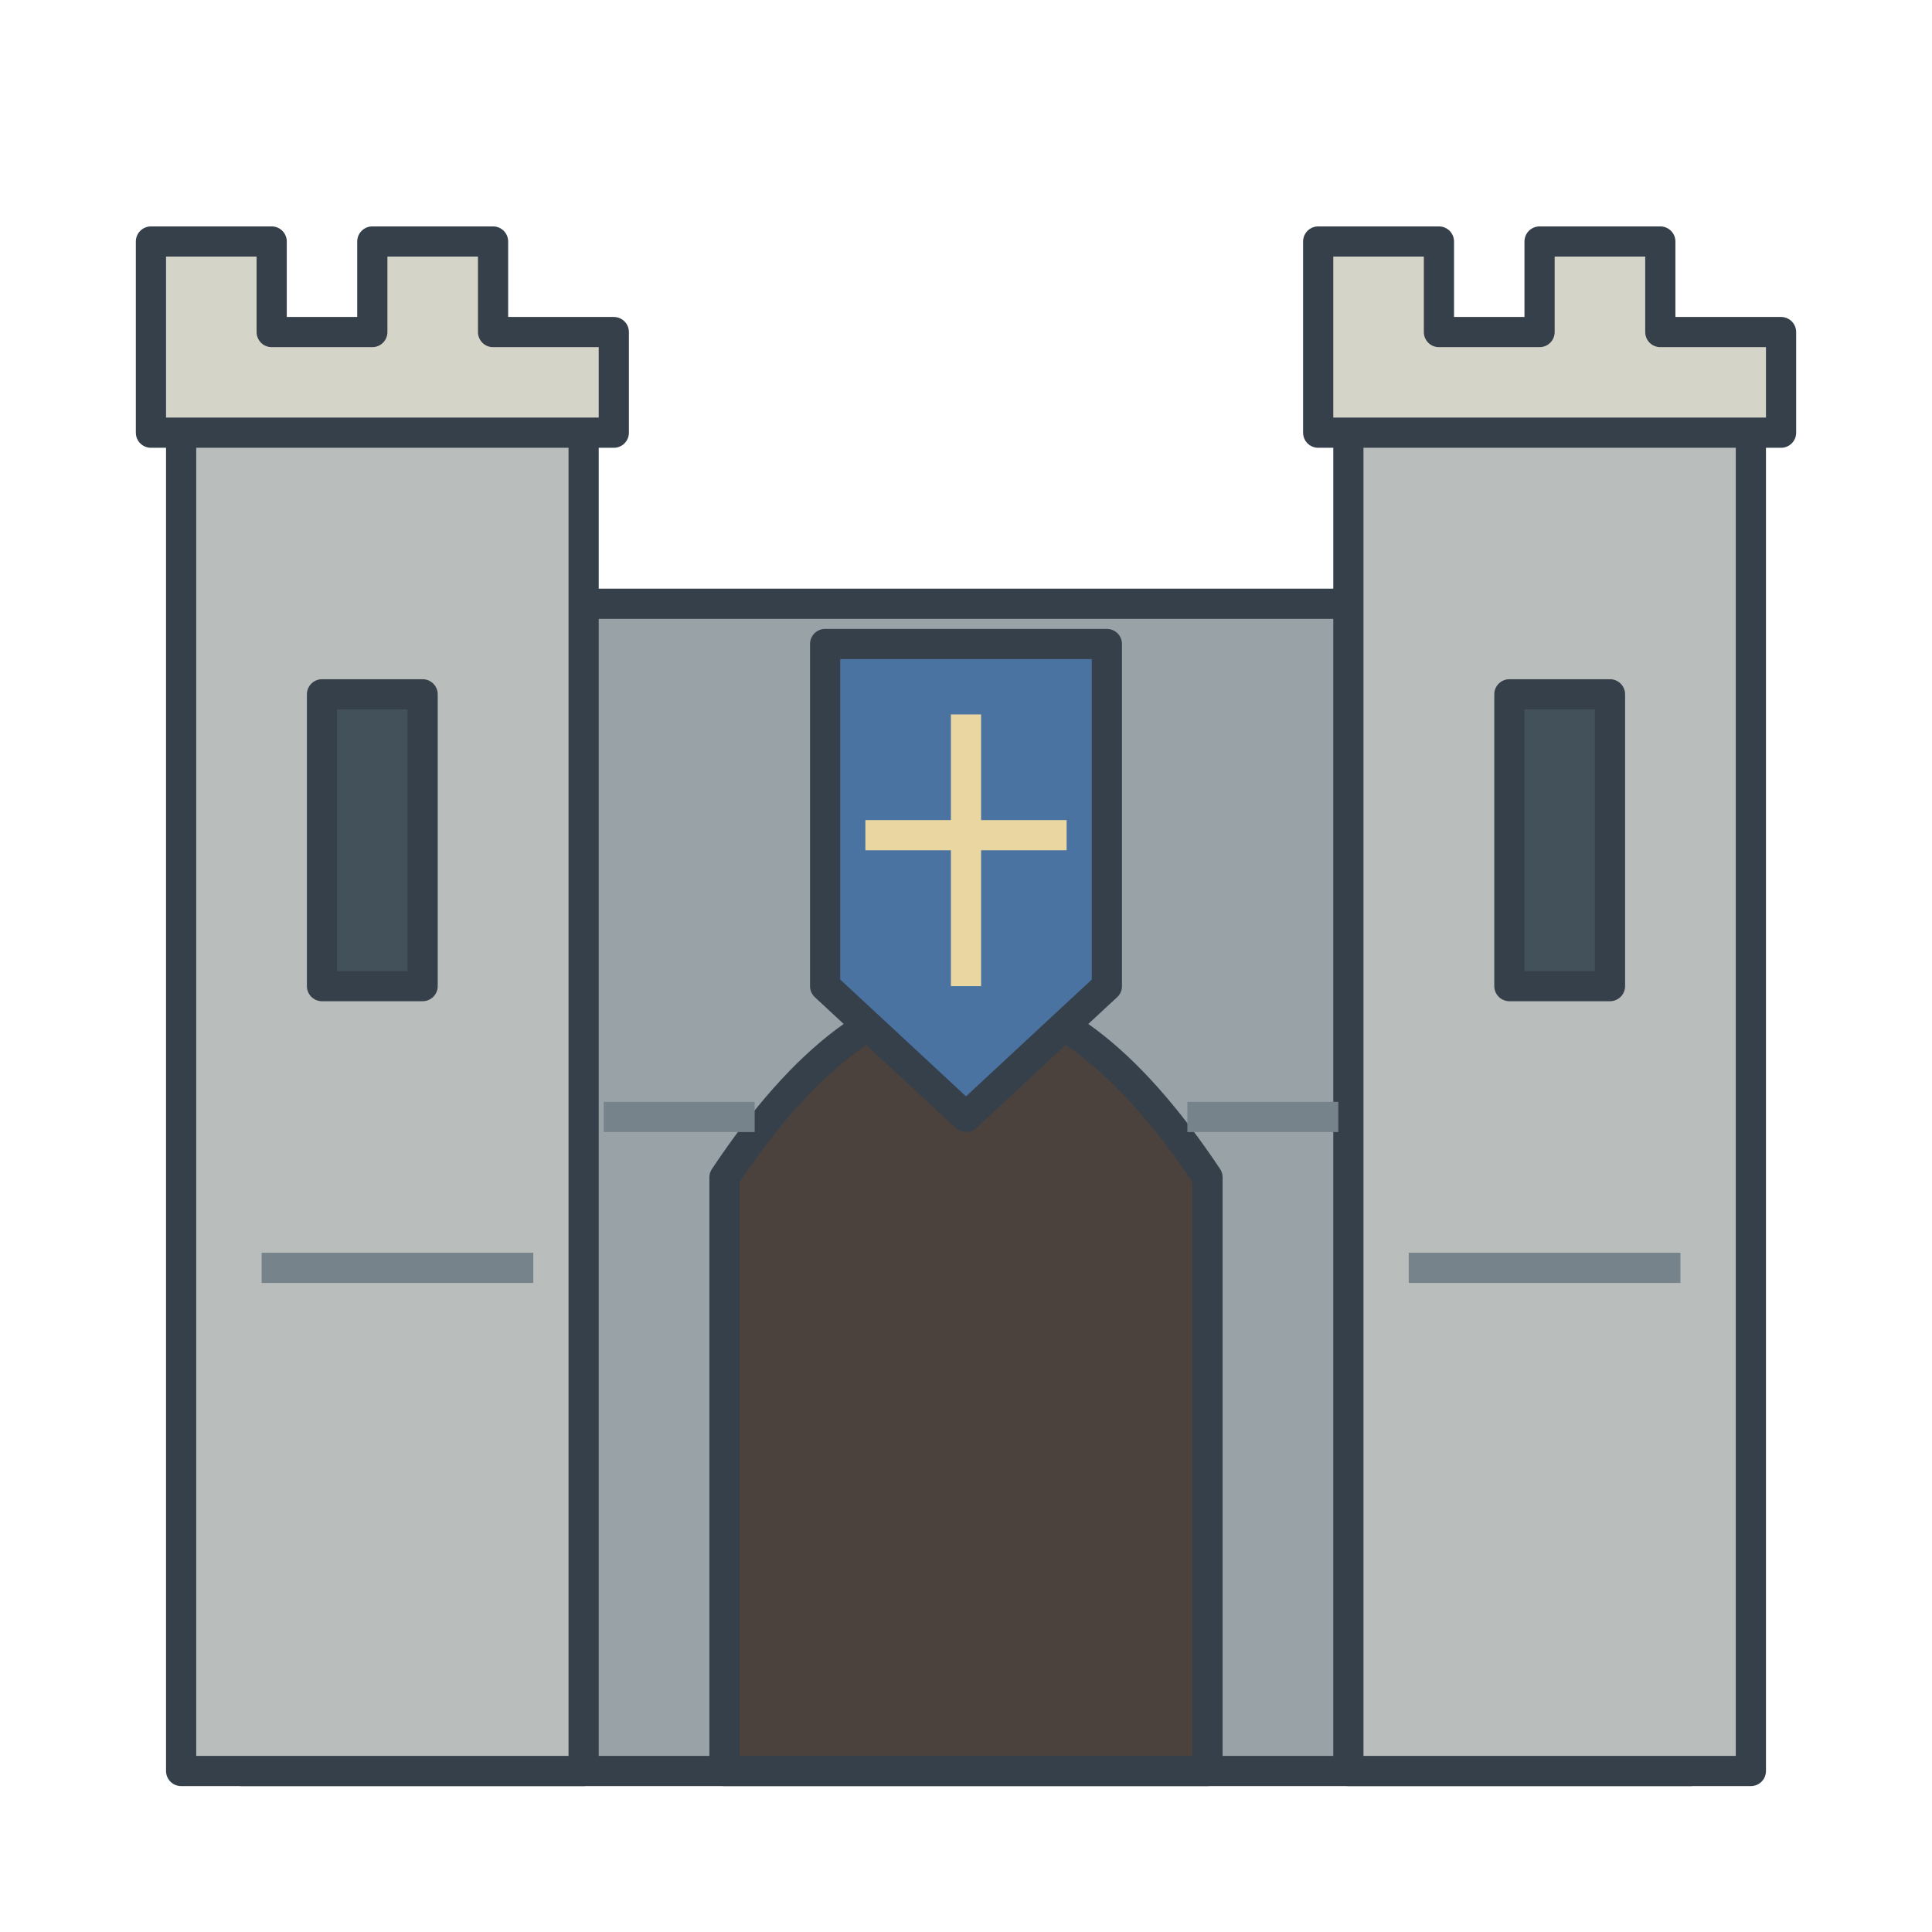
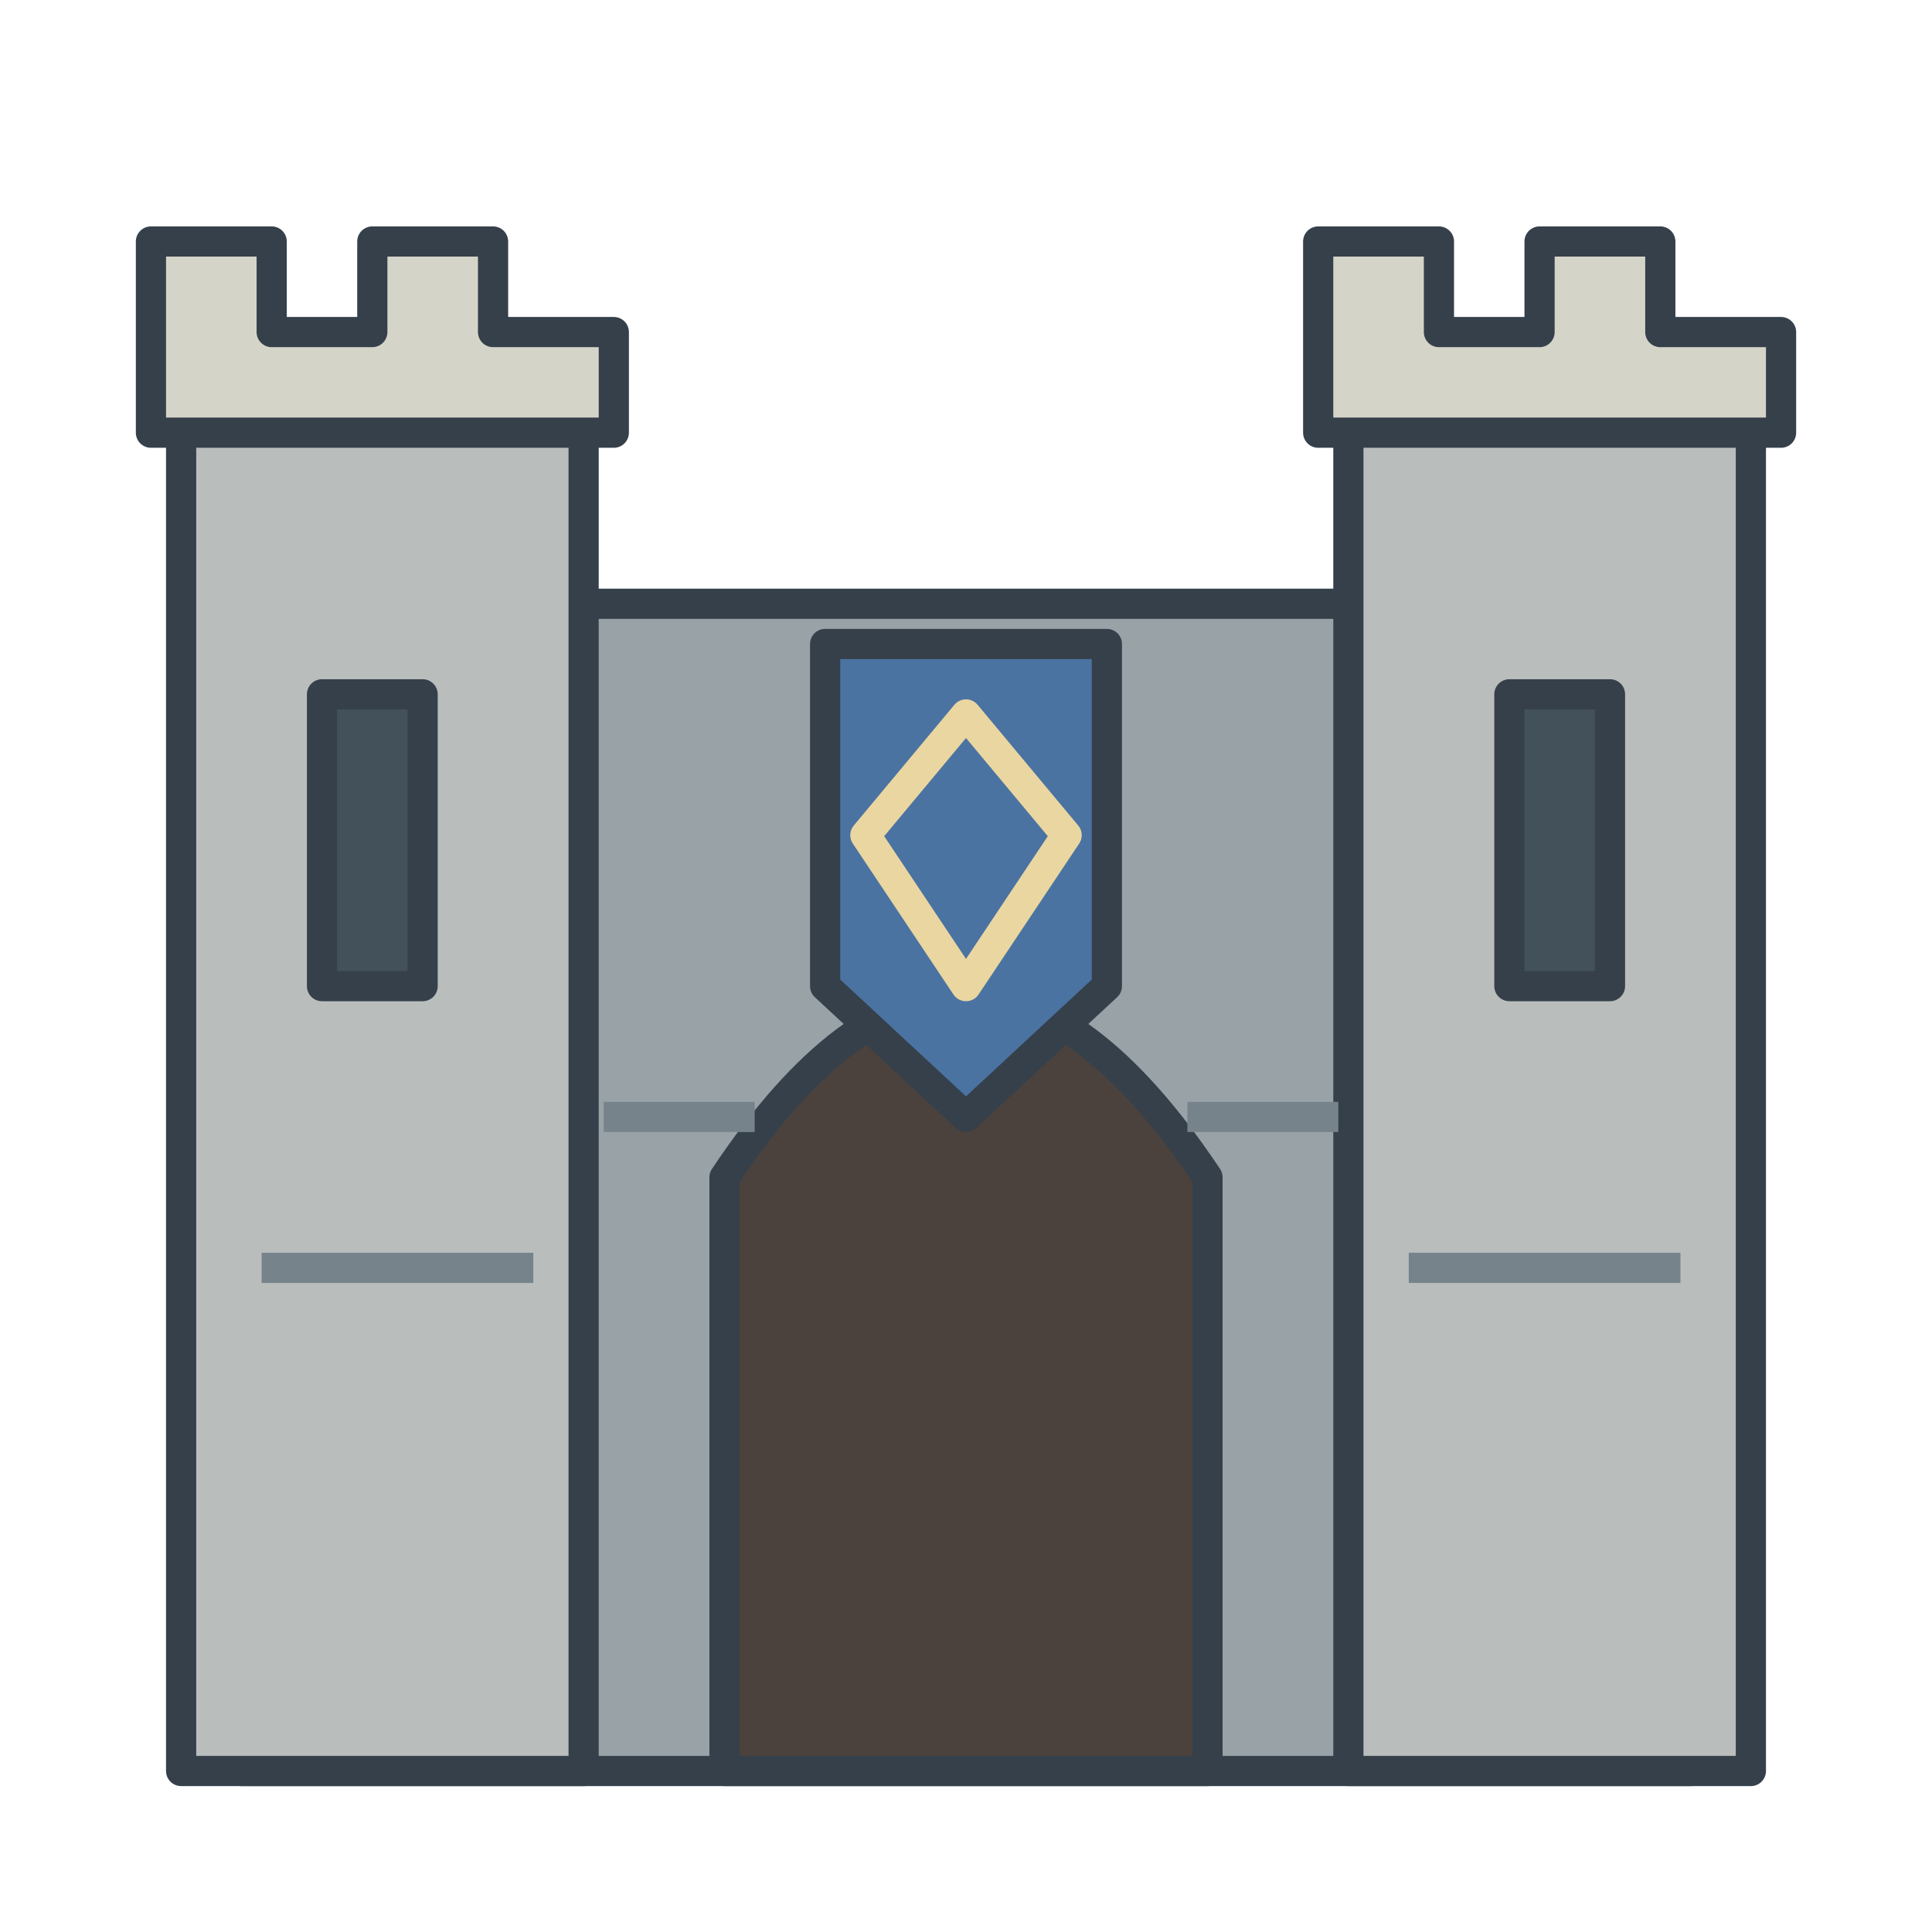
<svg xmlns="http://www.w3.org/2000/svg" width="192" height="192">
  <g stroke="#35404b" stroke-width="3" stroke-linejoin="round">
    <path d="M24 176V60h144v116Z" fill="#98a2a7" />
    <path d="M18 176V42h40v134ZM134 176V42h40v134Z" fill="#b9bebc" />
    <path d="M15 43V24h12v9h10v-9h12v9h12v10ZM131 43V24h12v9h10v-9h12v9h12v10Z" fill="#d5d4c8" />
    <path d="M72 176v-59q24-36 48 0v59Z" fill="#4b423d" />
    <path d="M82 64h28v34l-14 13-14-13Z" fill="#4b73a2" />
-     <path d="M96 71v27M86 83h20" fill="none" stroke="#ead6a0" />
+     <path d="M96 71l10 12-10 15-10-15z" fill="none" stroke="#ead6a0" />
    <path d="M32 69h10v29H32ZM150 69h10v29h-10Z" fill="#43515a" />
    <path d="M26 126h27M140 126h27M60 111h15M118 111h15" stroke="#77838b" />
  </g>
</svg>
